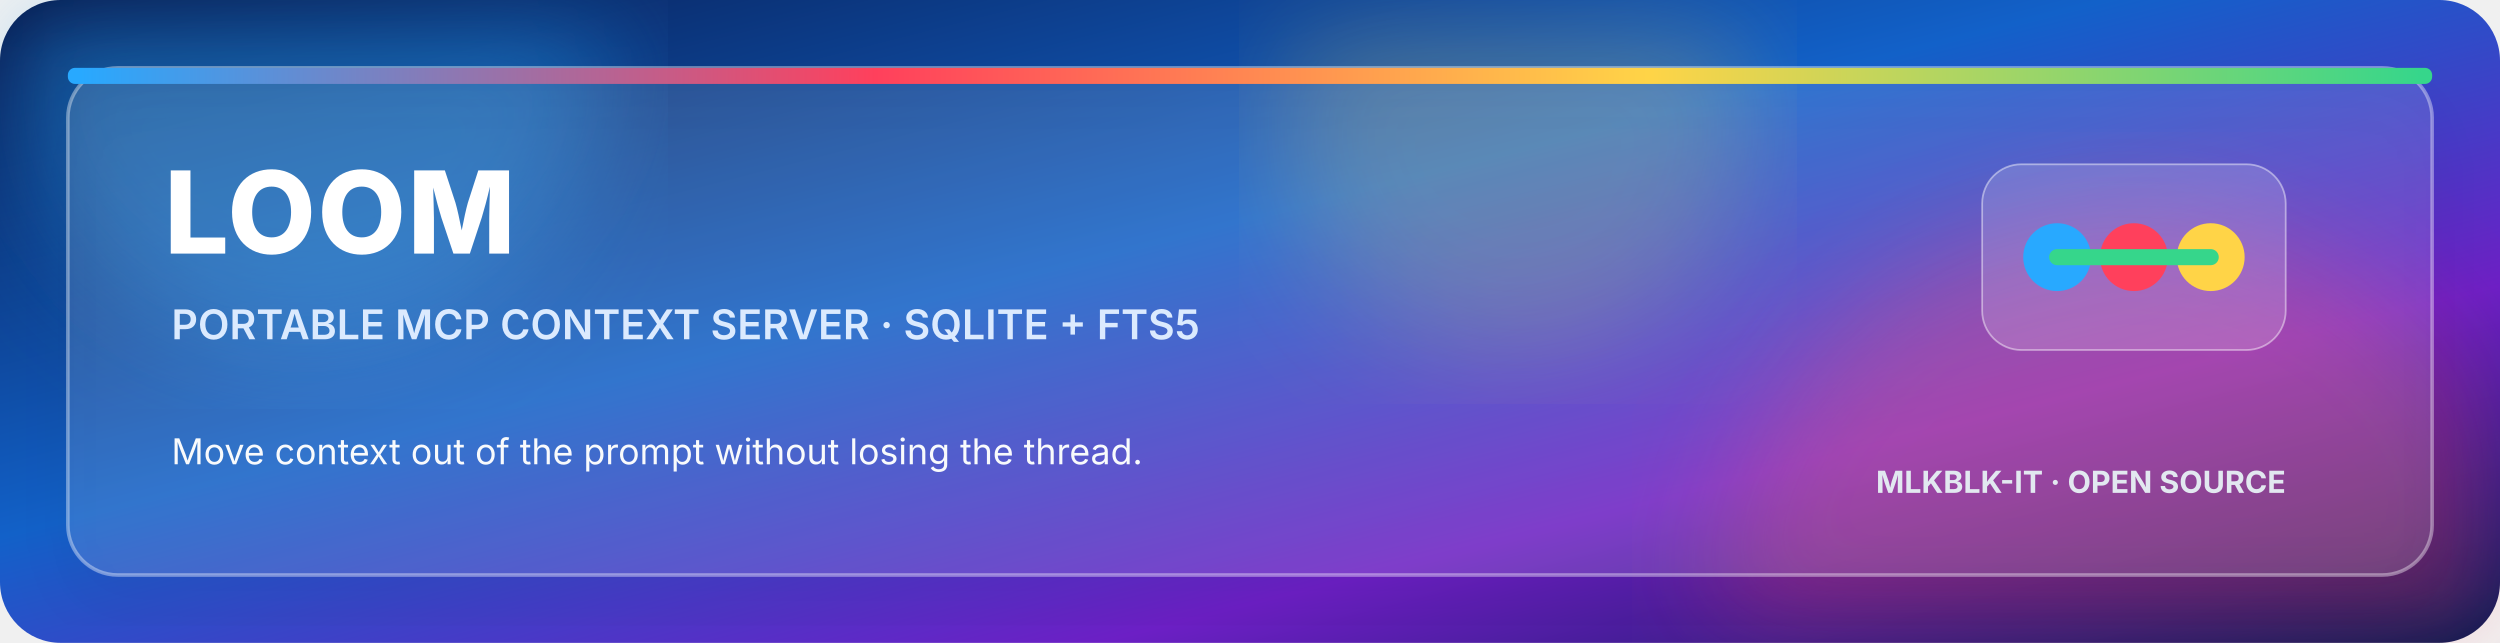
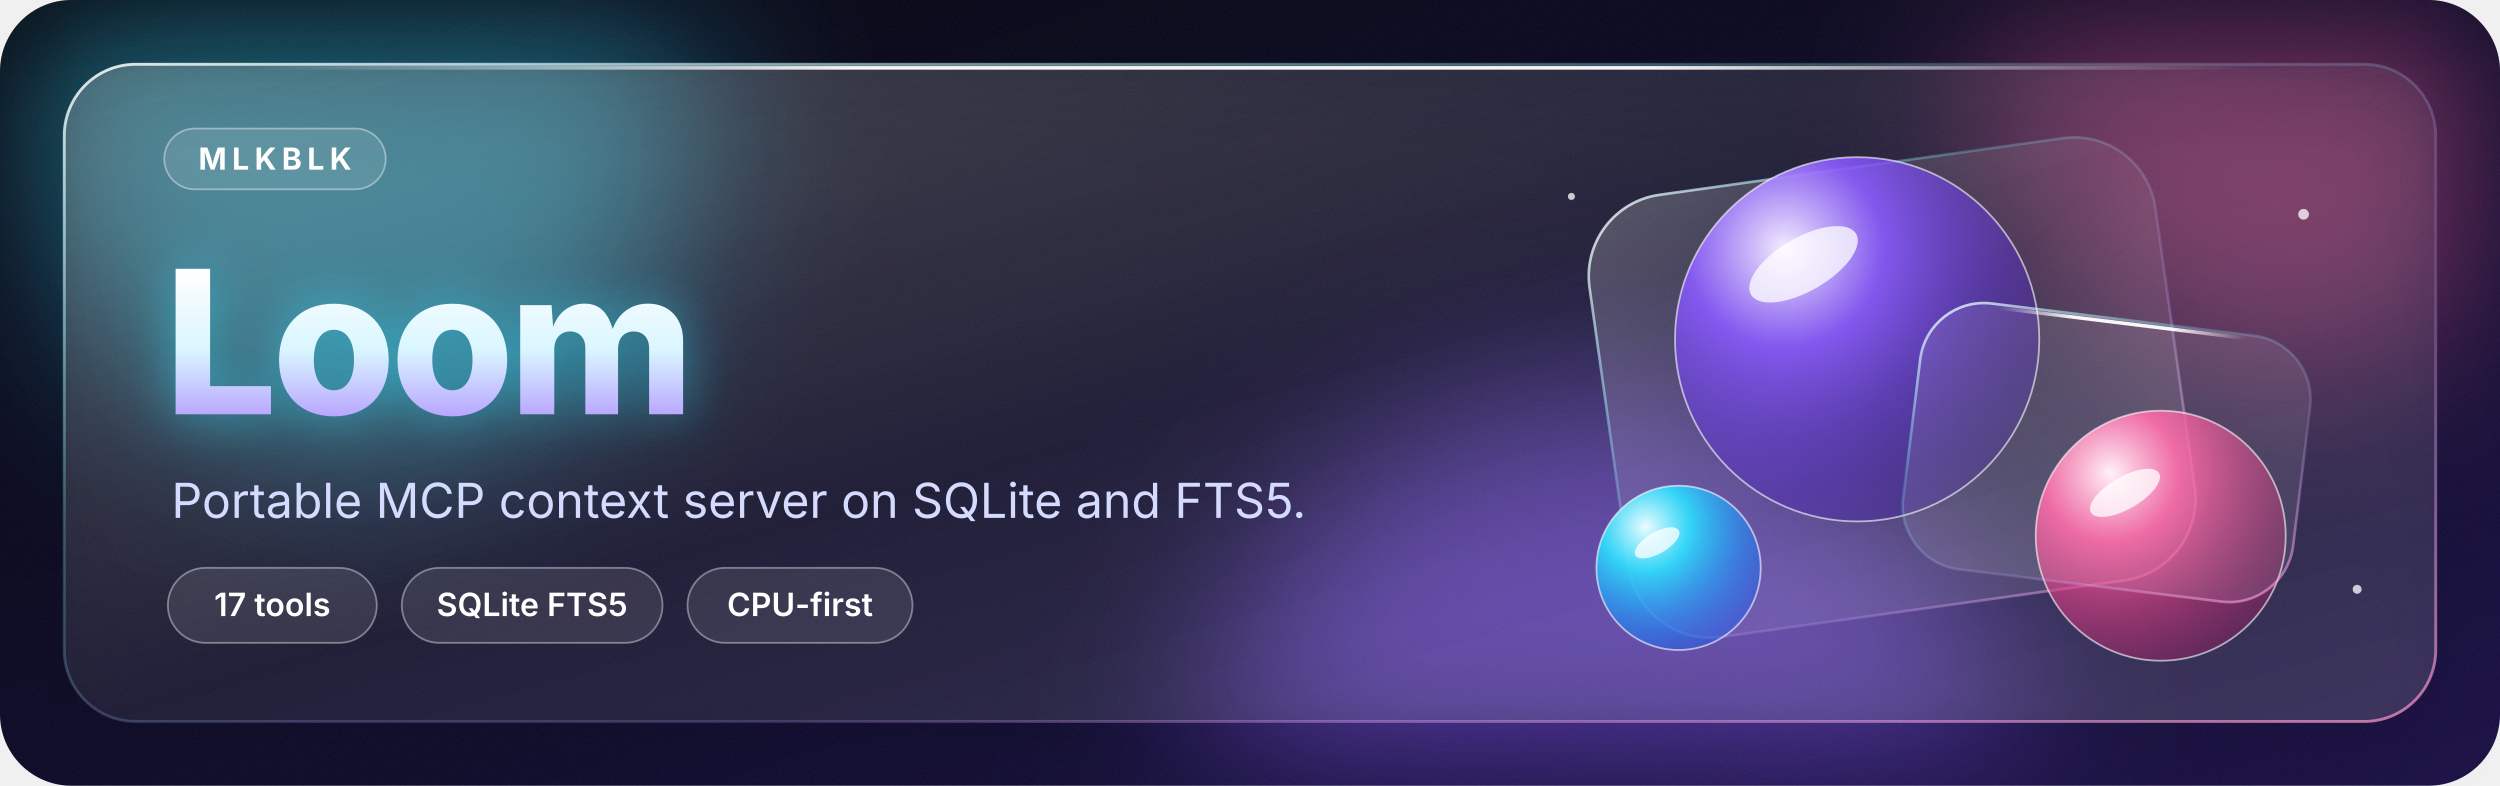
- <svg xmlns="http://www.w3.org/2000/svg" viewBox="0 0 1400 360" role="img" aria-labelledby="title desc">
+ <svg xmlns="http://www.w3.org/2000/svg" viewBox="0 0 1400 440" role="img" aria-label="Loom by MLKBLK">
  <defs>
+     <clipPath id="k">
+       <rect width="1400" height="440" rx="40" />
+     </clipPath>
    <linearGradient id="bg" x1="0" y1="0" x2="1" y2="1">
-       <stop stop-color="#071a4d" />
-       <stop offset=".42" stop-color="#1261c9" />
-       <stop offset=".72" stop-color="#6c1fc5" />
-       <stop offset="1" stop-color="#071a4d" />
+       <stop offset="0" stop-color="#05060f" />
+       <stop offset=".6" stop-color="#0d0a2b" />
+       <stop offset="1" stop-color="#1a0f45" />
    </linearGradient>
-     <linearGradient id="rainbow" x1="0" y1="0" x2="1" y2="0">
-       <stop stop-color="#28a9ff" />
-       <stop offset=".34" stop-color="#ff405c" />
-       <stop offset=".67" stop-color="#ffd447" />
-       <stop offset="1" stop-color="#36d68b" />
+     <linearGradient id="gl" x1="0" y1="0" x2="1" y2="1">
+       <stop offset="0" stop-color="#fff" stop-opacity=".22" />
+       <stop offset=".5" stop-color="#fff" stop-opacity=".06" />
+       <stop offset="1" stop-color="#fff" stop-opacity=".12" />
    </linearGradient>
-     <filter id="blur">
-       <feGaussianBlur stdDeviation="32" />
+     <linearGradient id="ed" x1="0" y1="0" x2="1" y2="1">
+       <stop offset="0" stop-color="#fff" stop-opacity=".85" />
+       <stop offset=".35" stop-color="#7df3ff" stop-opacity=".25" />
+       <stop offset=".65" stop-color="#c9a8ff" stop-opacity=".2" />
+       <stop offset="1" stop-color="#ff9ccb" stop-opacity=".7" />
+     </linearGradient>
+     <linearGradient id="sp" x1="0" y1="0" x2="1" y2="0">
+       <stop offset="0" stop-color="#fff" stop-opacity="0" />
+       <stop offset=".3" stop-color="#fff" stop-opacity=".95" />
+       <stop offset=".7" stop-color="#fff" stop-opacity=".95" />
+       <stop offset="1" stop-color="#fff" stop-opacity="0" />
+     </linearGradient>
+     <linearGradient id="ik" x1="0" y1="0" x2="0" y2="1">
+       <stop offset="0" stop-color="#fff" />
+       <stop offset=".55" stop-color="#d9f6ff" />
+       <stop offset="1" stop-color="#b9a6ff" />
+     </linearGradient>
+     <radialGradient id="c" cx=".3" cy=".25" r=".9">
+       <stop offset="0" stop-color="#eafcff" />
+       <stop offset=".3" stop-color="#2de2ff" stop-opacity=".9" />
+       <stop offset="1" stop-color="#0a4bff" stop-opacity=".3" />
+     </radialGradient>
+     <radialGradient id="v" cx=".3" cy=".25" r=".9">
+       <stop offset="0" stop-color="#f3ecff" />
+       <stop offset=".3" stop-color="#8a5bff" stop-opacity=".9" />
+       <stop offset="1" stop-color="#34158f" stop-opacity=".3" />
+     </radialGradient>
+     <radialGradient id="r" cx=".3" cy=".25" r=".9">
+       <stop offset="0" stop-color="#fff0f7" />
+       <stop offset=".3" stop-color="#ff5fa2" stop-opacity=".9" />
+       <stop offset="1" stop-color="#9c1458" stop-opacity=".3" />
+     </radialGradient>
+     <filter id="b" x="-60%" y="-60%" width="220%" height="220%">
+       <feGaussianBlur stdDeviation="50" />
    </filter>
-     <filter id="shadow">
-       <feDropShadow dx="0" dy="18" stdDeviation="18" flood-color="#020617" flood-opacity=".35" />
+     <filter id="g" x="-20%" y="-40%" width="140%" height="180%">
+       <feGaussianBlur stdDeviation="14" />
+     </filter>
+     <filter id="s" x="-20%" y="-20%" width="140%" height="160%">
+       <feDropShadow dx="0" dy="24" stdDeviation="24" flood-color="#000" flood-opacity=".45" />
+     </filter>
+     <filter id="n">
+       <feTurbulence type="fractalNoise" baseFrequency=".85" numOctaves="2" seed="7" />
+       <feColorMatrix values="0 0 0 0 1 0 0 0 0 1 0 0 0 0 1 .6 0 0 0 0" />
    </filter>
  </defs>
-   <rect width="1400" height="360" rx="34" fill="url(#bg)" />
-   <circle cx="170" cy="25" r="170" fill="#28a9ff" opacity=".38" filter="url(#blur)" />
-   <circle cx="1190" cy="350" r="230" fill="#ff405c" opacity=".30" filter="url(#blur)" />
-   <circle cx="850" cy="70" r="130" fill="#ffd447" opacity=".20" filter="url(#blur)" />
-   <rect x="38" y="38" width="1324" height="284" rx="28" fill="#fff" fill-opacity=".12" stroke="#fff" stroke-opacity=".38" stroke-width="2" filter="url(#shadow)" />
-   <rect x="38" y="38" width="1324" height="9" rx="4" fill="url(#rainbow)" />
-   <g font-family="Inter,Segoe UI,Arial,sans-serif" fill="#fff">
-     <text x="92" y="142" font-size="64" font-weight="800" letter-spacing="1">LOOM</text>
-     <text x="96" y="190" font-size="23" font-weight="600" fill="#dbeafe">PORTABLE MCP CONTEXT SERVER · SQLITE + FTS5</text>
-     <text x="96" y="260" font-size="20" fill="#f8fafc">Move context out of the prompt without losing the thread.</text>
-     <text x="1280" y="276" text-anchor="end" font-size="17" font-weight="700" fill="#e2e8f0">MLKBLK-IT · OPEN SOURCE</text>
+   <g clip-path="url(#k)">
+     <rect width="1400" height="440" fill="url(#bg)" />
+     <circle cx="200" cy="60" r="190" fill="#2de2ff" opacity=".45" filter="url(#b)" />
+     <circle cx="900" cy="450" r="230" fill="#8a5bff" opacity=".55" filter="url(#b)" />
+     <circle cx="1280" cy="40" r="170" fill="#ff5fa2" opacity=".42" filter="url(#b)" />
+     <rect width="1400" height="440" filter="url(#n)" opacity=".07" />
  </g>
-   <g transform="translate(1110 92)">
-     <rect width="170" height="104" rx="22" fill="#fff" fill-opacity=".16" stroke="#fff" stroke-opacity=".45" />
-     <circle cx="42" cy="52" r="19" fill="#28a9ff" />
-     <circle cx="85" cy="52" r="19" fill="#ff405c" />
-     <circle cx="128" cy="52" r="19" fill="#ffd447" />
-     <path d="M42 52h86" stroke="#36d68b" stroke-width="9" stroke-linecap="round" />
+   <rect x="36" y="36" width="1328" height="368" rx="40" fill="url(#gl)" stroke="url(#ed)" stroke-width="1.6" filter="url(#s)" />
+   <rect x="140" y="37" width="1120" height="2" rx="1" fill="url(#sp)" />
+   <g font-family="Inter,'Segoe UI Variable Display','SF Pro Display',system-ui,Arial,sans-serif">
+     <rect x="92" y="72" width="124" height="34" rx="17" fill="#fff" fill-opacity=".10" stroke="#fff" stroke-opacity=".4" />
+     <text x="154" y="95" font-size="17" font-weight="700" letter-spacing="3" text-anchor="middle" fill="#fff">MLKBLK</text>
+     <text x="92" y="232" font-size="112" font-weight="800" letter-spacing="-3" fill="#2de2ff" opacity=".5" filter="url(#g)">Loom</text>
+     <text x="92" y="232" font-size="112" font-weight="800" letter-spacing="-3" fill="url(#ik)">Loom</text>
+     <text x="96" y="290" font-size="27" fill="#d5dbff">Portable MCP context server on SQLite and FTS5.</text>
+     <g font-size="18" font-weight="600" fill="#fff">
+       <rect x="94" y="318" width="117" height="42" rx="21" fill="#fff" fill-opacity=".10" stroke="#fff" stroke-opacity=".4" />
+       <text x="152.5" y="345" text-anchor="middle">17 tools</text>
+       <rect x="225" y="318" width="146" height="42" rx="21" fill="#fff" fill-opacity=".10" stroke="#fff" stroke-opacity=".4" />
+       <text x="298" y="345" text-anchor="middle">SQLite FTS5</text>
+       <rect x="385" y="318" width="126" height="42" rx="21" fill="#fff" fill-opacity=".10" stroke="#fff" stroke-opacity=".4" />
+       <text x="448" y="345" text-anchor="middle">CPU-first</text>
+     </g>
+   </g>
+   <g transform="rotate(-8 1060 220)">
+     <rect x="900" y="92" width="320" height="250" rx="46" fill="url(#gl)" stroke="url(#ed)" stroke-width="1.5" />
+   </g>
+   <circle cx="1040" cy="190" r="102" fill="url(#v)" stroke="#fff" stroke-opacity=".6" />
+   <circle cx="1210" cy="300" r="70" fill="url(#r)" stroke="#fff" stroke-opacity=".6" />
+   <circle cx="940" cy="318" r="46" fill="url(#c)" stroke="#fff" stroke-opacity=".6" />
+   <g transform="rotate(7 1160 250)">
+     <rect x="1070" y="176" width="220" height="150" rx="36" fill="#fff" fill-opacity=".10" stroke="url(#ed)" stroke-width="1.5" />
+     <rect x="1110" y="177" width="140" height="2" rx="1" fill="url(#sp)" />
+   </g>
+   <g fill="#fff" fill-opacity=".75">
+     <ellipse cx="1010" cy="148" rx="34" ry="15" transform="rotate(-30 1010 148)" />
+     <ellipse cx="1190" cy="276" rx="22" ry="9" transform="rotate(-30 1190 276)" />
+     <ellipse cx="928" cy="304" rx="14" ry="6" transform="rotate(-30 928 304)" />
+     <circle cx="1290" cy="120" r="3" />
+     <circle cx="880" cy="110" r="2" />
+     <circle cx="1320" cy="330" r="2.5" />
  </g>
</svg>
